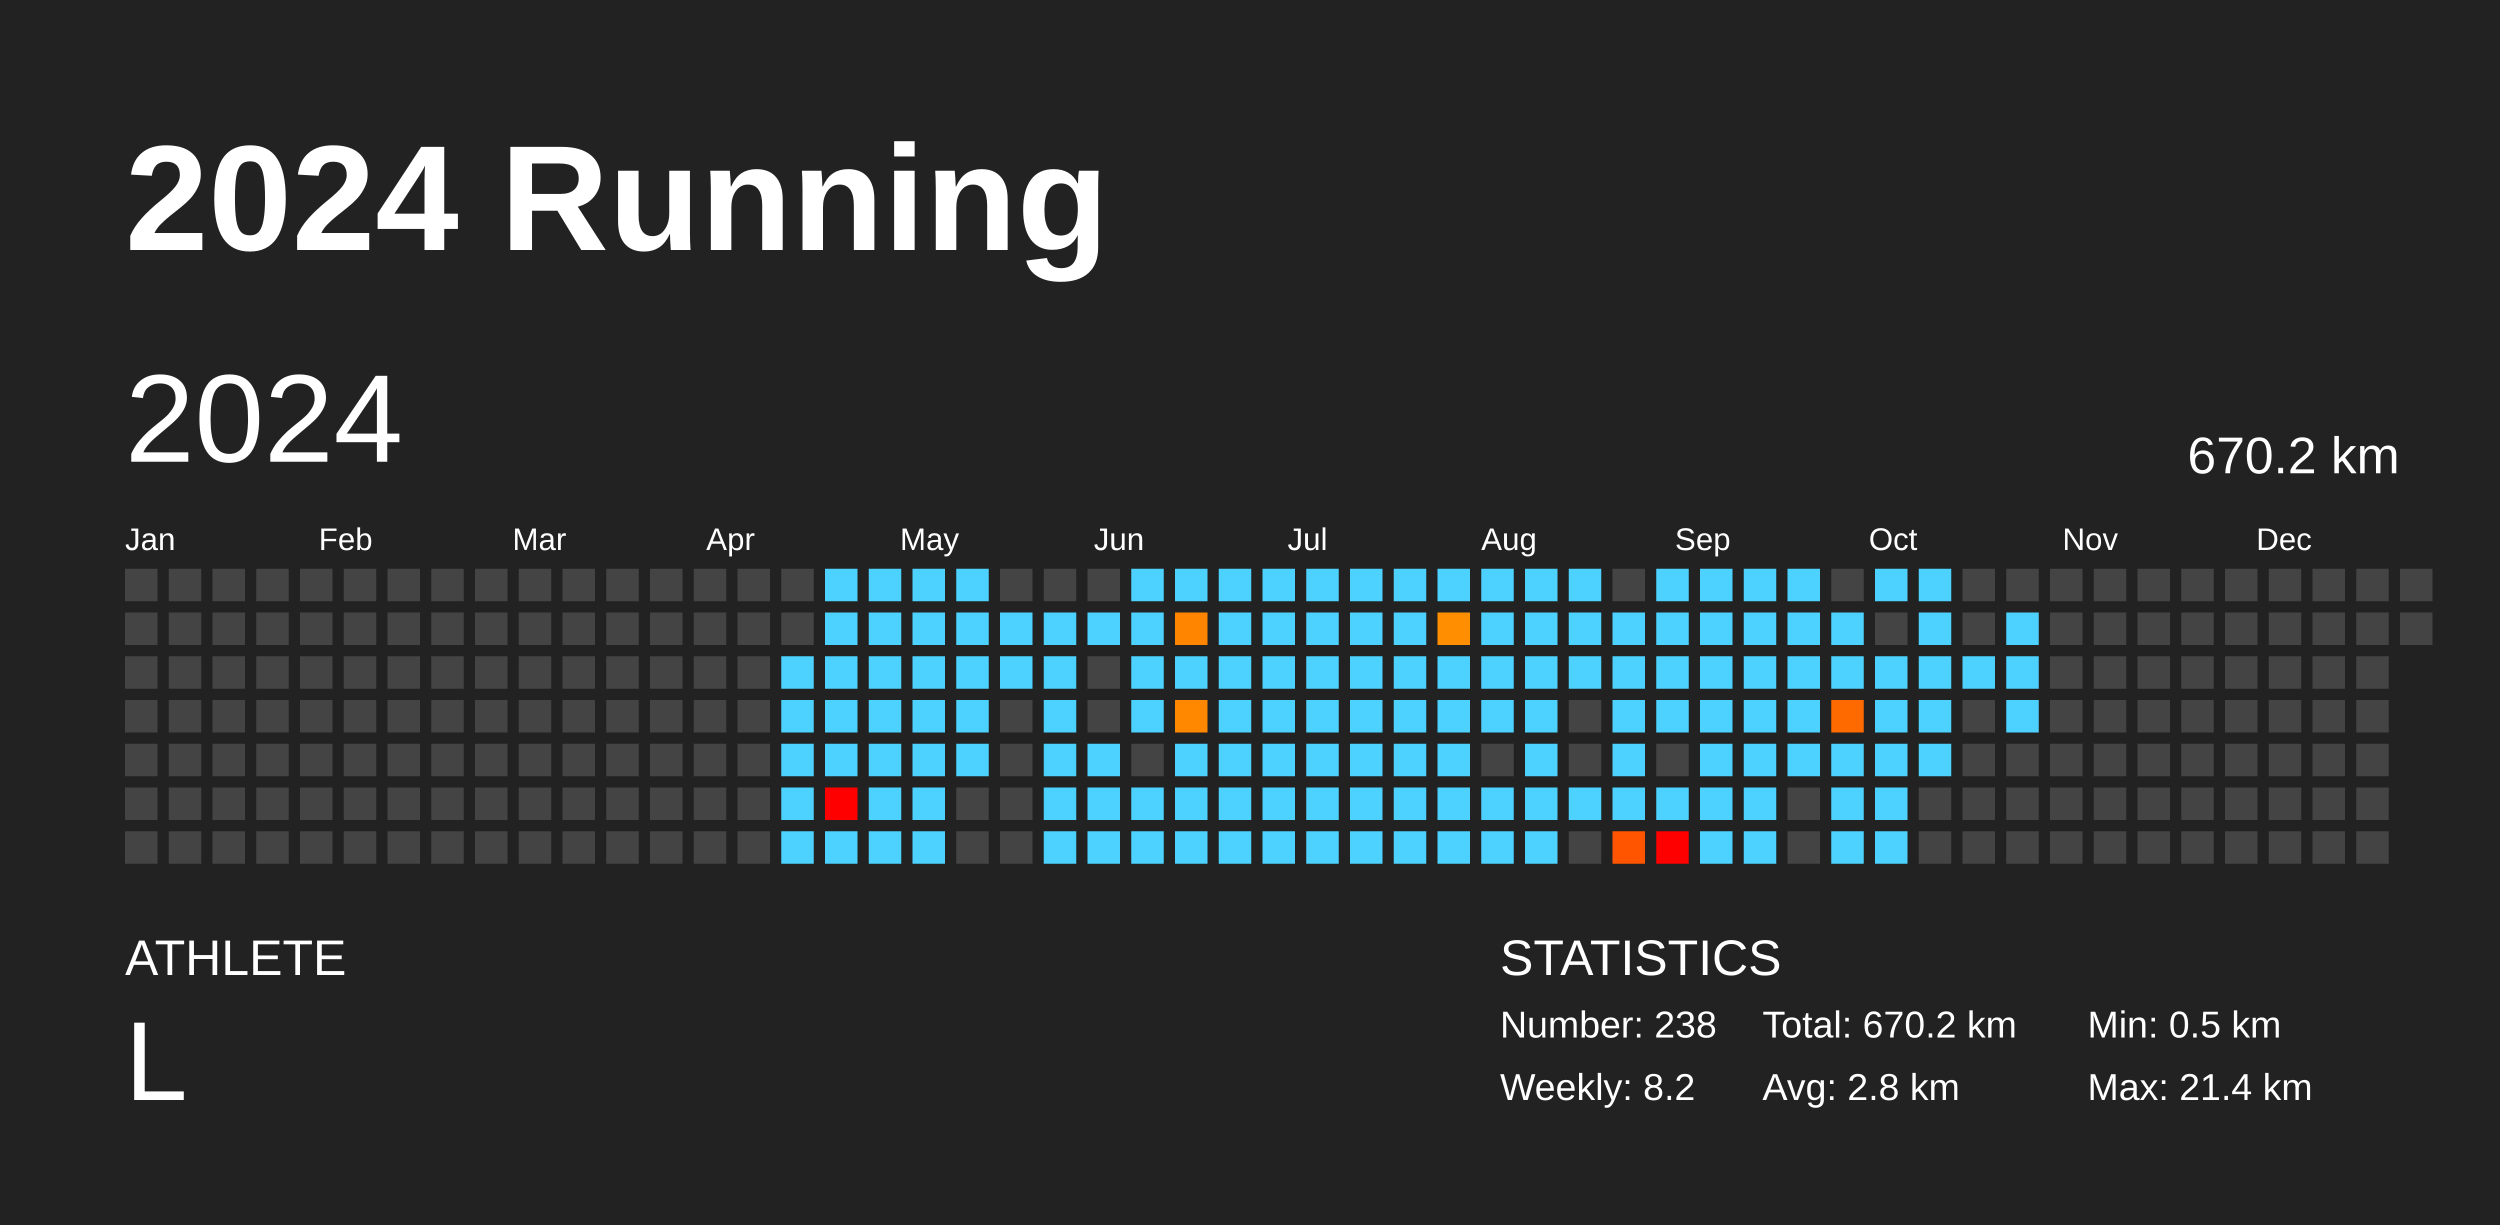
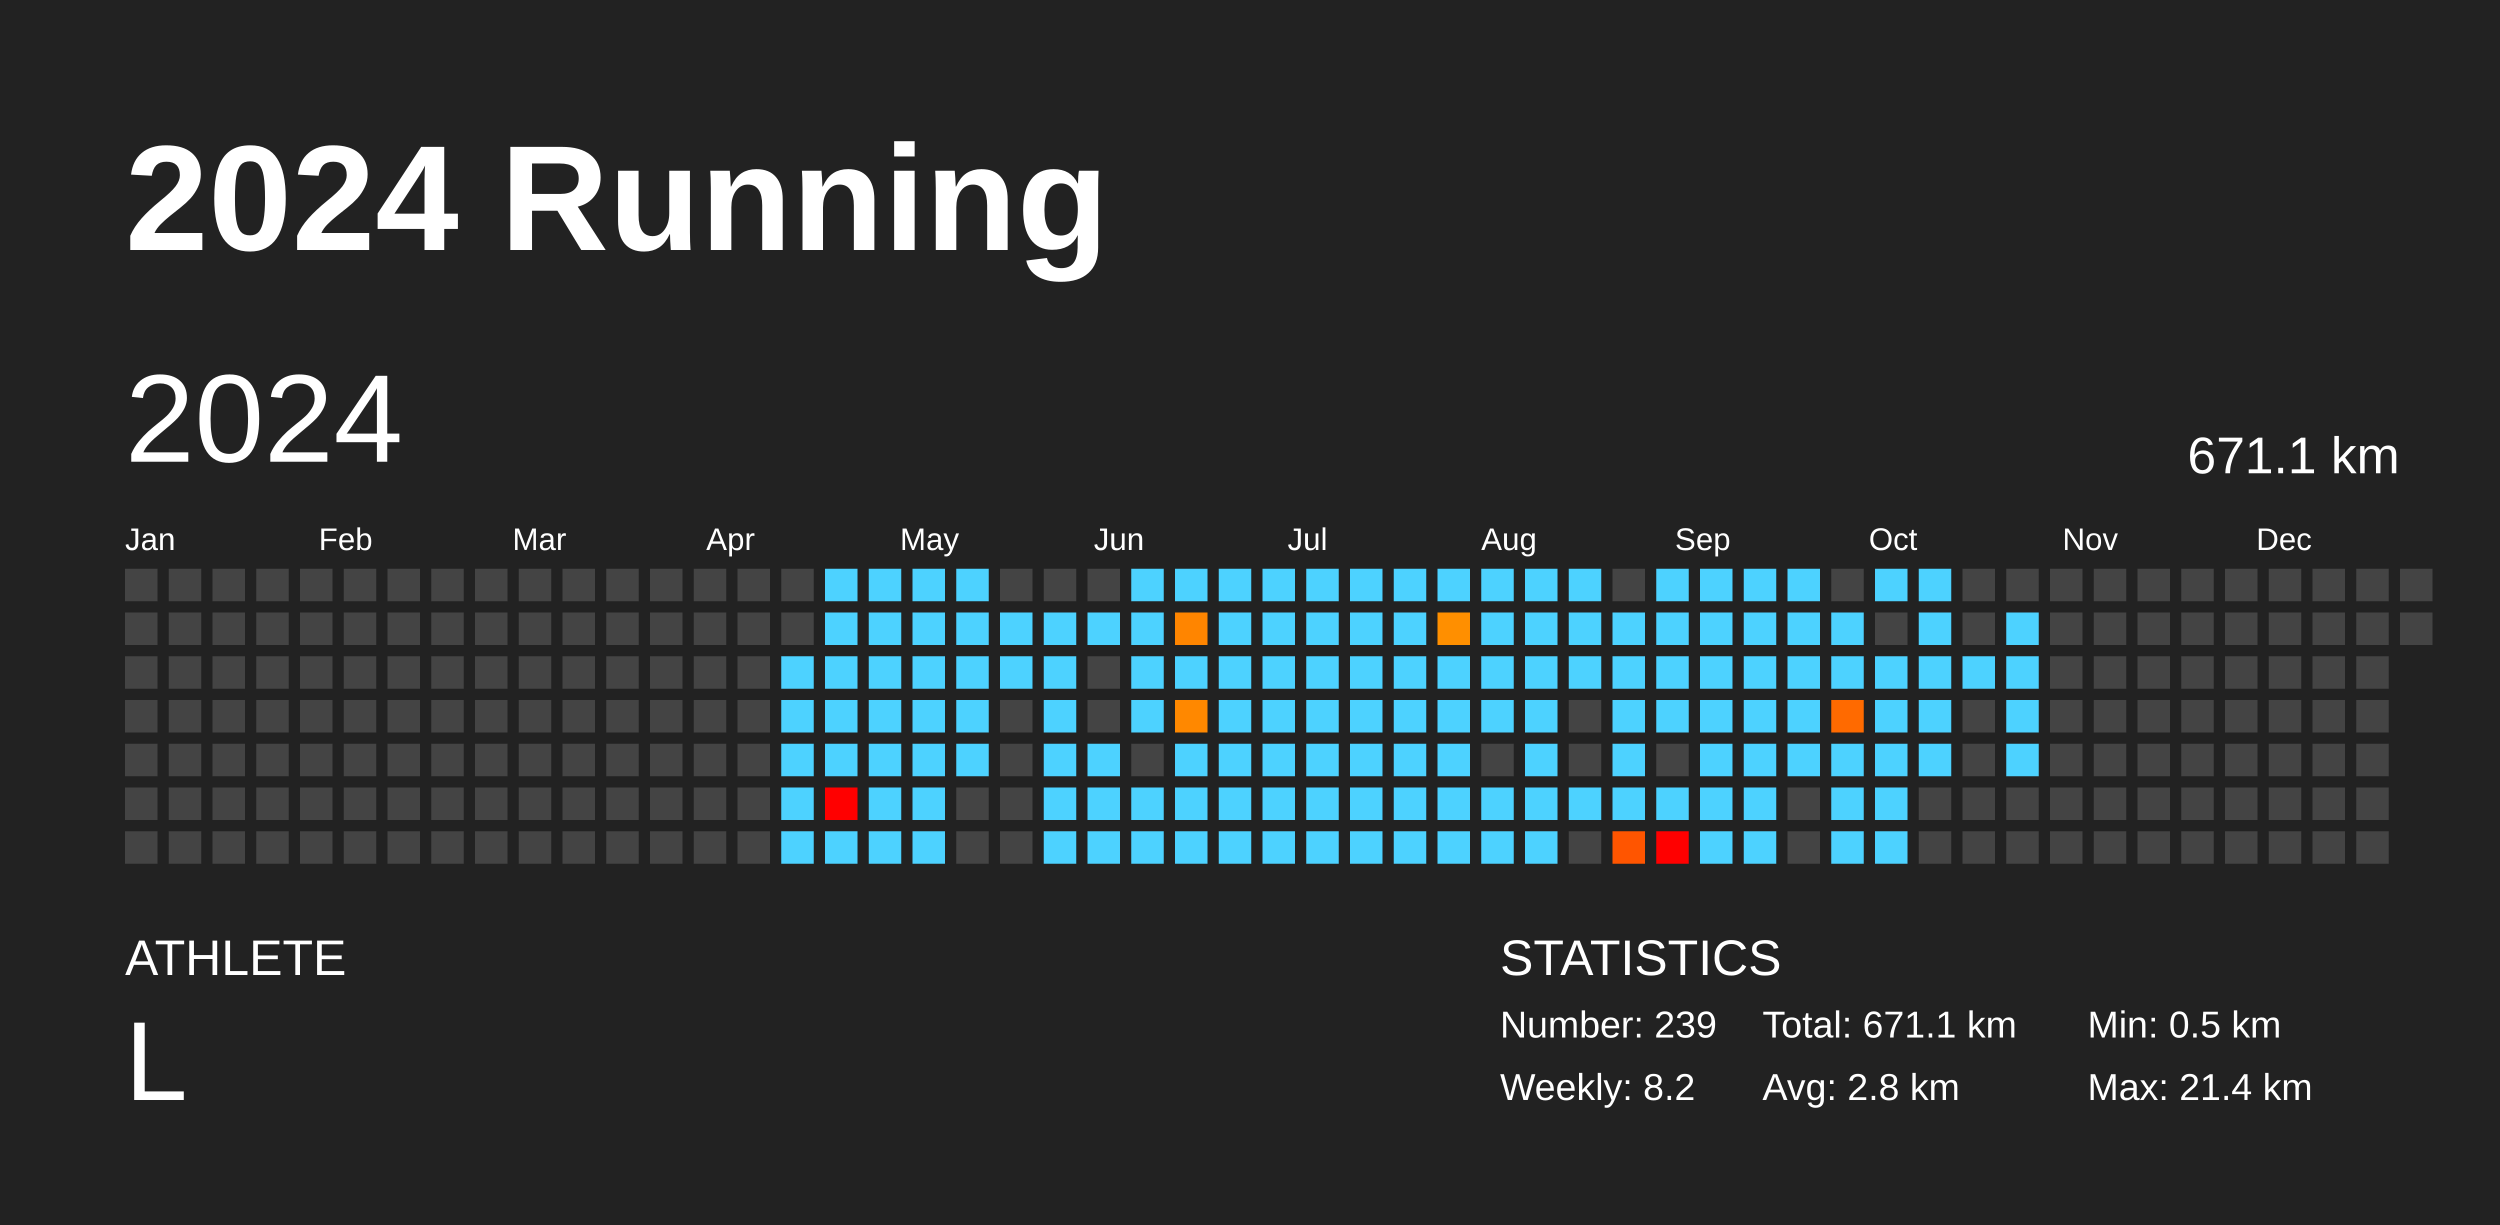
<svg xmlns="http://www.w3.org/2000/svg" baseProfile="full" height="98mm" version="1.1" viewBox="0,0,200,98" width="200mm">
  <defs />
  <rect fill="#222222" height="98" width="200" x="0" y="0" />
  <text fill="#FFFFFF" style="font-size:12px; font-family:Arial; font-weight:bold;" x="10" y="20">2024 Running</text>
  <text fill="#FFFFFF" style="font-size:4px; font-family:Arial" x="10" y="78">ATHLETE</text>
  <text fill="#FFFFFF" style="font-size:9px; font-family:Arial" x="10" y="88">L</text>
  <text fill="#FFFFFF" style="font-size:4px; font-family:Arial" x="120" y="78">STATISTICS</text>
-   <text fill="#FFFFFF" style="font-size:3px; font-family:Arial" x="120" y="83">Number: 238</text>
+   <text fill="#FFFFFF" style="font-size:3px; font-family:Arial" x="120" y="83">Number: 239</text>
  <text fill="#FFFFFF" style="font-size:3px; font-family:Arial" x="120" y="88">Weekly: 8.2</text>
-   <text fill="#FFFFFF" style="font-size:3px; font-family:Arial" x="141" y="83">Total: 670.2 km</text>
+   <text fill="#FFFFFF" style="font-size:3px; font-family:Arial" x="141" y="83">Total: 671.1 km</text>
  <text fill="#FFFFFF" style="font-size:3px; font-family:Arial" x="141" y="88">Avg: 2.8 km</text>
  <text fill="#FFFFFF" style="font-size:3px; font-family:Arial" x="167" y="83">Min: 0.5 km</text>
  <text fill="#FFFFFF" style="font-size:3px; font-family:Arial" x="167" y="88">Max: 21.4 km</text>
  <text dominant-baseline="hanging" fill="#FFFFFF" style="font-size:10.0px; font-family:Arial;" x="10" y="30">2024</text>
-   <text dominant-baseline="hanging" fill="#FFFFFF" style="font-size:4.125px; font-family:Arial;" x="175" y="35">670.2 km</text>
+   <text dominant-baseline="hanging" fill="#FFFFFF" style="font-size:4.125px; font-family:Arial;" x="175" y="35">671.1 km</text>
  <text fill="#FFFFFF" style="font-size:2.5px; font-family:Arial" x="10.0" y="44">Jan</text>
  <text fill="#FFFFFF" style="font-size:2.5px; font-family:Arial" x="25.5" y="44">Feb</text>
  <text fill="#FFFFFF" style="font-size:2.5px; font-family:Arial" x="41.0" y="44">Mar</text>
  <text fill="#FFFFFF" style="font-size:2.5px; font-family:Arial" x="56.5" y="44">Apr</text>
  <text fill="#FFFFFF" style="font-size:2.5px; font-family:Arial" x="72.0" y="44">May</text>
  <text fill="#FFFFFF" style="font-size:2.5px; font-family:Arial" x="87.5" y="44">Jun</text>
  <text fill="#FFFFFF" style="font-size:2.5px; font-family:Arial" x="103.0" y="44">Jul</text>
  <text fill="#FFFFFF" style="font-size:2.5px; font-family:Arial" x="118.5" y="44">Aug</text>
  <text fill="#FFFFFF" style="font-size:2.5px; font-family:Arial" x="134.0" y="44">Sep</text>
  <text fill="#FFFFFF" style="font-size:2.5px; font-family:Arial" x="149.5" y="44">Oct</text>
  <text fill="#FFFFFF" style="font-size:2.5px; font-family:Arial" x="165.0" y="44">Nov</text>
  <text fill="#FFFFFF" style="font-size:2.5px; font-family:Arial" x="180.5" y="44">Dec</text>
  <rect fill="#444444" height="2.6" width="2.6" x="10.0" y="45.5" />
  <rect fill="#444444" height="2.6" width="2.6" x="10.0" y="49.0" />
  <rect fill="#444444" height="2.6" width="2.6" x="10.0" y="52.5" />
  <rect fill="#444444" height="2.6" width="2.6" x="10.0" y="56.0" />
  <rect fill="#444444" height="2.6" width="2.6" x="10.0" y="59.5" />
  <rect fill="#444444" height="2.6" width="2.6" x="10.0" y="63.0" />
  <rect fill="#444444" height="2.6" width="2.6" x="10.0" y="66.5" />
  <rect fill="#444444" height="2.6" width="2.6" x="13.5" y="45.5" />
  <rect fill="#444444" height="2.6" width="2.6" x="13.5" y="49.0" />
  <rect fill="#444444" height="2.6" width="2.6" x="13.5" y="52.5" />
  <rect fill="#444444" height="2.6" width="2.6" x="13.5" y="56.0" />
  <rect fill="#444444" height="2.6" width="2.6" x="13.5" y="59.5" />
  <rect fill="#444444" height="2.6" width="2.6" x="13.5" y="63.0" />
  <rect fill="#444444" height="2.6" width="2.6" x="13.5" y="66.5" />
  <rect fill="#444444" height="2.6" width="2.6" x="17.0" y="45.5" />
  <rect fill="#444444" height="2.6" width="2.6" x="17.0" y="49.0" />
  <rect fill="#444444" height="2.6" width="2.6" x="17.0" y="52.5" />
  <rect fill="#444444" height="2.6" width="2.6" x="17.0" y="56.0" />
  <rect fill="#444444" height="2.6" width="2.6" x="17.0" y="59.5" />
  <rect fill="#444444" height="2.6" width="2.6" x="17.0" y="63.0" />
  <rect fill="#444444" height="2.6" width="2.6" x="17.0" y="66.5" />
  <rect fill="#444444" height="2.6" width="2.6" x="20.5" y="45.5" />
  <rect fill="#444444" height="2.6" width="2.6" x="20.5" y="49.0" />
  <rect fill="#444444" height="2.6" width="2.6" x="20.5" y="52.5" />
  <rect fill="#444444" height="2.6" width="2.6" x="20.5" y="56.0" />
  <rect fill="#444444" height="2.6" width="2.6" x="20.5" y="59.5" />
  <rect fill="#444444" height="2.6" width="2.6" x="20.5" y="63.0" />
  <rect fill="#444444" height="2.6" width="2.6" x="20.5" y="66.5" />
  <rect fill="#444444" height="2.6" width="2.6" x="24.0" y="45.5" />
  <rect fill="#444444" height="2.6" width="2.6" x="24.0" y="49.0" />
  <rect fill="#444444" height="2.6" width="2.6" x="24.0" y="52.5" />
  <rect fill="#444444" height="2.6" width="2.6" x="24.0" y="56.0" />
  <rect fill="#444444" height="2.6" width="2.6" x="24.0" y="59.5" />
  <rect fill="#444444" height="2.6" width="2.6" x="24.0" y="63.0" />
  <rect fill="#444444" height="2.6" width="2.6" x="24.0" y="66.5" />
  <rect fill="#444444" height="2.6" width="2.6" x="27.5" y="45.5" />
  <rect fill="#444444" height="2.6" width="2.6" x="27.5" y="49.0" />
  <rect fill="#444444" height="2.6" width="2.6" x="27.5" y="52.5" />
  <rect fill="#444444" height="2.6" width="2.6" x="27.5" y="56.0" />
  <rect fill="#444444" height="2.6" width="2.6" x="27.5" y="59.5" />
  <rect fill="#444444" height="2.6" width="2.6" x="27.5" y="63.0" />
  <rect fill="#444444" height="2.6" width="2.6" x="27.5" y="66.5" />
  <rect fill="#444444" height="2.6" width="2.6" x="31.0" y="45.5" />
  <rect fill="#444444" height="2.6" width="2.6" x="31.0" y="49.0" />
  <rect fill="#444444" height="2.6" width="2.6" x="31.0" y="52.5" />
  <rect fill="#444444" height="2.6" width="2.6" x="31.0" y="56.0" />
  <rect fill="#444444" height="2.6" width="2.6" x="31.0" y="59.5" />
  <rect fill="#444444" height="2.6" width="2.6" x="31.0" y="63.0" />
  <rect fill="#444444" height="2.6" width="2.6" x="31.0" y="66.5" />
  <rect fill="#444444" height="2.6" width="2.6" x="34.5" y="45.5" />
  <rect fill="#444444" height="2.6" width="2.6" x="34.5" y="49.0" />
  <rect fill="#444444" height="2.6" width="2.6" x="34.5" y="52.5" />
  <rect fill="#444444" height="2.6" width="2.6" x="34.5" y="56.0" />
  <rect fill="#444444" height="2.6" width="2.6" x="34.5" y="59.5" />
  <rect fill="#444444" height="2.6" width="2.6" x="34.5" y="63.0" />
  <rect fill="#444444" height="2.6" width="2.6" x="34.5" y="66.5" />
  <rect fill="#444444" height="2.6" width="2.6" x="38.0" y="45.5" />
  <rect fill="#444444" height="2.6" width="2.6" x="38.0" y="49.0" />
  <rect fill="#444444" height="2.6" width="2.6" x="38.0" y="52.5" />
  <rect fill="#444444" height="2.6" width="2.6" x="38.0" y="56.0" />
  <rect fill="#444444" height="2.6" width="2.6" x="38.0" y="59.5" />
  <rect fill="#444444" height="2.6" width="2.6" x="38.0" y="63.0" />
  <rect fill="#444444" height="2.6" width="2.6" x="38.0" y="66.5" />
  <rect fill="#444444" height="2.6" width="2.6" x="41.5" y="45.5" />
  <rect fill="#444444" height="2.6" width="2.6" x="41.5" y="49.0" />
  <rect fill="#444444" height="2.6" width="2.6" x="41.5" y="52.5" />
  <rect fill="#444444" height="2.6" width="2.6" x="41.5" y="56.0" />
  <rect fill="#444444" height="2.6" width="2.6" x="41.5" y="59.5" />
  <rect fill="#444444" height="2.6" width="2.6" x="41.5" y="63.0" />
  <rect fill="#444444" height="2.6" width="2.6" x="41.5" y="66.5" />
  <rect fill="#444444" height="2.6" width="2.6" x="45.0" y="45.5" />
  <rect fill="#444444" height="2.6" width="2.6" x="45.0" y="49.0" />
  <rect fill="#444444" height="2.6" width="2.6" x="45.0" y="52.5" />
  <rect fill="#444444" height="2.6" width="2.6" x="45.0" y="56.0" />
  <rect fill="#444444" height="2.6" width="2.6" x="45.0" y="59.5" />
  <rect fill="#444444" height="2.6" width="2.6" x="45.0" y="63.0" />
  <rect fill="#444444" height="2.6" width="2.6" x="45.0" y="66.5" />
  <rect fill="#444444" height="2.6" width="2.6" x="48.5" y="45.5" />
  <rect fill="#444444" height="2.6" width="2.6" x="48.5" y="49.0" />
  <rect fill="#444444" height="2.6" width="2.6" x="48.5" y="52.5" />
  <rect fill="#444444" height="2.6" width="2.6" x="48.5" y="56.0" />
  <rect fill="#444444" height="2.6" width="2.6" x="48.5" y="59.5" />
  <rect fill="#444444" height="2.6" width="2.6" x="48.5" y="63.0" />
  <rect fill="#444444" height="2.6" width="2.6" x="48.5" y="66.5" />
  <rect fill="#444444" height="2.6" width="2.6" x="52.0" y="45.5" />
  <rect fill="#444444" height="2.6" width="2.6" x="52.0" y="49.0" />
  <rect fill="#444444" height="2.6" width="2.6" x="52.0" y="52.5" />
  <rect fill="#444444" height="2.6" width="2.6" x="52.0" y="56.0" />
  <rect fill="#444444" height="2.6" width="2.6" x="52.0" y="59.5" />
  <rect fill="#444444" height="2.6" width="2.6" x="52.0" y="63.0" />
  <rect fill="#444444" height="2.6" width="2.6" x="52.0" y="66.5" />
  <rect fill="#444444" height="2.6" width="2.6" x="55.5" y="45.5" />
  <rect fill="#444444" height="2.6" width="2.6" x="55.5" y="49.0" />
  <rect fill="#444444" height="2.6" width="2.6" x="55.5" y="52.5" />
  <rect fill="#444444" height="2.6" width="2.6" x="55.5" y="56.0" />
  <rect fill="#444444" height="2.6" width="2.6" x="55.5" y="59.5" />
  <rect fill="#444444" height="2.6" width="2.6" x="55.5" y="63.0" />
  <rect fill="#444444" height="2.6" width="2.6" x="55.5" y="66.5" />
  <rect fill="#444444" height="2.6" width="2.6" x="59.0" y="45.5" />
  <rect fill="#444444" height="2.6" width="2.6" x="59.0" y="49.0" />
  <rect fill="#444444" height="2.6" width="2.6" x="59.0" y="52.5" />
  <rect fill="#444444" height="2.6" width="2.6" x="59.0" y="56.0" />
  <rect fill="#444444" height="2.6" width="2.6" x="59.0" y="59.5" />
  <rect fill="#444444" height="2.6" width="2.6" x="59.0" y="63.0" />
  <rect fill="#444444" height="2.6" width="2.6" x="59.0" y="66.5" />
  <rect fill="#444444" height="2.6" width="2.6" x="62.5" y="45.5" />
  <rect fill="#444444" height="2.6" width="2.6" x="62.5" y="49.0" />
  <rect fill="#4dd2ff" height="2.6" width="2.6" x="62.5" y="52.5" />
  <rect fill="#4dd2ff" height="2.6" width="2.6" x="62.5" y="56.0" />
  <rect fill="#4dd2ff" height="2.6" width="2.6" x="62.5" y="59.5" />
  <rect fill="#4dd2ff" height="2.6" width="2.6" x="62.5" y="63.0" />
  <rect fill="#4dd2ff" height="2.6" width="2.6" x="62.5" y="66.5" />
  <rect fill="#4dd2ff" height="2.6" width="2.6" x="66.0" y="45.5" />
  <rect fill="#4dd2ff" height="2.6" width="2.6" x="66.0" y="49.0" />
  <rect fill="#4dd2ff" height="2.6" width="2.6" x="66.0" y="52.5" />
  <rect fill="#4dd2ff" height="2.6" width="2.6" x="66.0" y="56.0" />
  <rect fill="#4dd2ff" height="2.6" width="2.6" x="66.0" y="59.5" />
  <rect fill="red" height="2.6" width="2.6" x="66.0" y="63.0" />
  <rect fill="#4dd2ff" height="2.6" width="2.6" x="66.0" y="66.5" />
  <rect fill="#4dd2ff" height="2.6" width="2.6" x="69.5" y="45.5" />
  <rect fill="#4dd2ff" height="2.6" width="2.6" x="69.5" y="49.0" />
  <rect fill="#4dd2ff" height="2.6" width="2.6" x="69.5" y="52.5" />
  <rect fill="#4dd2ff" height="2.6" width="2.6" x="69.5" y="56.0" />
  <rect fill="#4dd2ff" height="2.6" width="2.6" x="69.5" y="59.5" />
  <rect fill="#4dd2ff" height="2.6" width="2.6" x="69.5" y="63.0" />
  <rect fill="#4dd2ff" height="2.6" width="2.6" x="69.5" y="66.5" />
  <rect fill="#4dd2ff" height="2.6" width="2.6" x="73.0" y="45.5" />
  <rect fill="#4dd2ff" height="2.6" width="2.6" x="73.0" y="49.0" />
  <rect fill="#4dd2ff" height="2.6" width="2.6" x="73.0" y="52.5" />
  <rect fill="#4dd2ff" height="2.6" width="2.6" x="73.0" y="56.0" />
  <rect fill="#4dd2ff" height="2.6" width="2.6" x="73.0" y="59.5" />
  <rect fill="#4dd2ff" height="2.6" width="2.6" x="73.0" y="63.0" />
  <rect fill="#4dd2ff" height="2.6" width="2.6" x="73.0" y="66.5" />
  <rect fill="#4dd2ff" height="2.6" width="2.6" x="76.5" y="45.5" />
  <rect fill="#4dd2ff" height="2.6" width="2.6" x="76.5" y="49.0" />
  <rect fill="#4dd2ff" height="2.6" width="2.6" x="76.5" y="52.5" />
  <rect fill="#4dd2ff" height="2.6" width="2.6" x="76.5" y="56.0" />
  <rect fill="#4dd2ff" height="2.6" width="2.6" x="76.5" y="59.5" />
  <rect fill="#444444" height="2.6" width="2.6" x="76.5" y="63.0" />
  <rect fill="#444444" height="2.6" width="2.6" x="76.5" y="66.5" />
  <rect fill="#444444" height="2.6" width="2.6" x="80.0" y="45.5" />
  <rect fill="#4dd2ff" height="2.6" width="2.6" x="80.0" y="49.0" />
  <rect fill="#4dd2ff" height="2.6" width="2.6" x="80.0" y="52.5" />
  <rect fill="#444444" height="2.6" width="2.6" x="80.0" y="56.0" />
  <rect fill="#444444" height="2.6" width="2.6" x="80.0" y="59.5" />
  <rect fill="#444444" height="2.6" width="2.6" x="80.0" y="63.0" />
  <rect fill="#444444" height="2.6" width="2.6" x="80.0" y="66.5" />
  <rect fill="#444444" height="2.6" width="2.6" x="83.5" y="45.5" />
  <rect fill="#4dd2ff" height="2.6" width="2.6" x="83.5" y="49.0" />
  <rect fill="#4dd2ff" height="2.6" width="2.6" x="83.5" y="52.5" />
  <rect fill="#4dd2ff" height="2.6" width="2.6" x="83.5" y="56.0" />
  <rect fill="#4dd2ff" height="2.6" width="2.6" x="83.5" y="59.5" />
  <rect fill="#4dd2ff" height="2.6" width="2.6" x="83.5" y="63.0" />
  <rect fill="#4dd2ff" height="2.6" width="2.6" x="83.5" y="66.5" />
  <rect fill="#444444" height="2.6" width="2.6" x="87.0" y="45.5" />
  <rect fill="#4dd2ff" height="2.6" width="2.6" x="87.0" y="49.0" />
  <rect fill="#444444" height="2.6" width="2.6" x="87.0" y="52.5" />
  <rect fill="#444444" height="2.6" width="2.6" x="87.0" y="56.0" />
  <rect fill="#4dd2ff" height="2.6" width="2.6" x="87.0" y="59.5" />
  <rect fill="#4dd2ff" height="2.6" width="2.6" x="87.0" y="63.0" />
  <rect fill="#4dd2ff" height="2.6" width="2.6" x="87.0" y="66.5" />
  <rect fill="#4dd2ff" height="2.6" width="2.6" x="90.5" y="45.5" />
  <rect fill="#4dd2ff" height="2.6" width="2.6" x="90.5" y="49.0" />
  <rect fill="#4dd2ff" height="2.6" width="2.6" x="90.5" y="52.5" />
  <rect fill="#4dd2ff" height="2.6" width="2.6" x="90.5" y="56.0" />
  <rect fill="#444444" height="2.6" width="2.6" x="90.5" y="59.5" />
  <rect fill="#4dd2ff" height="2.6" width="2.6" x="90.5" y="63.0" />
  <rect fill="#4dd2ff" height="2.6" width="2.6" x="90.5" y="66.5" />
  <rect fill="#4dd2ff" height="2.6" width="2.6" x="94.0" y="45.5" />
  <rect fill="#ff8500" height="2.6" width="2.6" x="94.0" y="49.0" />
  <rect fill="#4dd2ff" height="2.6" width="2.6" x="94.0" y="52.5" />
  <rect fill="#ff8800" height="2.6" width="2.6" x="94.0" y="56.0" />
  <rect fill="#4dd2ff" height="2.6" width="2.6" x="94.0" y="59.5" />
  <rect fill="#4dd2ff" height="2.6" width="2.6" x="94.0" y="63.0" />
  <rect fill="#4dd2ff" height="2.6" width="2.6" x="94.0" y="66.5" />
  <rect fill="#4dd2ff" height="2.6" width="2.6" x="97.5" y="45.5" />
  <rect fill="#4dd2ff" height="2.6" width="2.6" x="97.5" y="49.0" />
  <rect fill="#4dd2ff" height="2.6" width="2.6" x="97.5" y="52.5" />
  <rect fill="#4dd2ff" height="2.6" width="2.6" x="97.5" y="56.0" />
  <rect fill="#4dd2ff" height="2.6" width="2.6" x="97.5" y="59.5" />
  <rect fill="#4dd2ff" height="2.6" width="2.6" x="97.5" y="63.0" />
  <rect fill="#4dd2ff" height="2.6" width="2.6" x="97.5" y="66.5" />
  <rect fill="#4dd2ff" height="2.6" width="2.6" x="101.0" y="45.5" />
  <rect fill="#4dd2ff" height="2.6" width="2.6" x="101.0" y="49.0" />
  <rect fill="#4dd2ff" height="2.6" width="2.6" x="101.0" y="52.5" />
  <rect fill="#4dd2ff" height="2.6" width="2.6" x="101.0" y="56.0" />
  <rect fill="#4dd2ff" height="2.6" width="2.6" x="101.0" y="59.5" />
  <rect fill="#4dd2ff" height="2.6" width="2.6" x="101.0" y="63.0" />
  <rect fill="#4dd2ff" height="2.6" width="2.6" x="101.0" y="66.5" />
  <rect fill="#4dd2ff" height="2.6" width="2.6" x="104.5" y="45.5" />
  <rect fill="#4dd2ff" height="2.6" width="2.6" x="104.5" y="49.0" />
  <rect fill="#4dd2ff" height="2.6" width="2.6" x="104.5" y="52.5" />
  <rect fill="#4dd2ff" height="2.6" width="2.6" x="104.5" y="56.0" />
  <rect fill="#4dd2ff" height="2.6" width="2.6" x="104.5" y="59.5" />
  <rect fill="#4dd2ff" height="2.6" width="2.6" x="104.5" y="63.0" />
  <rect fill="#4dd2ff" height="2.6" width="2.6" x="104.5" y="66.5" />
  <rect fill="#4dd2ff" height="2.6" width="2.6" x="108.0" y="45.5" />
  <rect fill="#4dd2ff" height="2.6" width="2.6" x="108.0" y="49.0" />
  <rect fill="#4dd2ff" height="2.6" width="2.6" x="108.0" y="52.5" />
  <rect fill="#4dd2ff" height="2.6" width="2.6" x="108.0" y="56.0" />
  <rect fill="#4dd2ff" height="2.6" width="2.6" x="108.0" y="59.5" />
  <rect fill="#4dd2ff" height="2.6" width="2.6" x="108.0" y="63.0" />
  <rect fill="#4dd2ff" height="2.6" width="2.6" x="108.0" y="66.5" />
  <rect fill="#4dd2ff" height="2.6" width="2.6" x="111.5" y="45.5" />
  <rect fill="#4dd2ff" height="2.6" width="2.6" x="111.5" y="49.0" />
  <rect fill="#4dd2ff" height="2.6" width="2.6" x="111.5" y="52.5" />
  <rect fill="#4dd2ff" height="2.6" width="2.6" x="111.5" y="56.0" />
  <rect fill="#4dd2ff" height="2.6" width="2.6" x="111.5" y="59.5" />
  <rect fill="#4dd2ff" height="2.6" width="2.6" x="111.5" y="63.0" />
  <rect fill="#4dd2ff" height="2.6" width="2.6" x="111.5" y="66.5" />
  <rect fill="#4dd2ff" height="2.6" width="2.6" x="115.0" y="45.5" />
  <rect fill="#ff8f00" height="2.6" width="2.6" x="115.0" y="49.0" />
  <rect fill="#4dd2ff" height="2.6" width="2.6" x="115.0" y="52.5" />
  <rect fill="#4dd2ff" height="2.6" width="2.6" x="115.0" y="56.0" />
  <rect fill="#4dd2ff" height="2.6" width="2.6" x="115.0" y="59.5" />
  <rect fill="#4dd2ff" height="2.6" width="2.6" x="115.0" y="63.0" />
  <rect fill="#4dd2ff" height="2.6" width="2.6" x="115.0" y="66.5" />
  <rect fill="#4dd2ff" height="2.6" width="2.6" x="118.5" y="45.5" />
  <rect fill="#4dd2ff" height="2.6" width="2.6" x="118.5" y="49.0" />
  <rect fill="#4dd2ff" height="2.6" width="2.6" x="118.5" y="52.5" />
  <rect fill="#4dd2ff" height="2.6" width="2.6" x="118.5" y="56.0" />
  <rect fill="#444444" height="2.6" width="2.6" x="118.5" y="59.5" />
  <rect fill="#4dd2ff" height="2.6" width="2.6" x="118.5" y="63.0" />
  <rect fill="#4dd2ff" height="2.6" width="2.6" x="118.5" y="66.5" />
  <rect fill="#4dd2ff" height="2.6" width="2.6" x="122.0" y="45.5" />
  <rect fill="#4dd2ff" height="2.6" width="2.6" x="122.0" y="49.0" />
  <rect fill="#4dd2ff" height="2.6" width="2.6" x="122.0" y="52.5" />
  <rect fill="#4dd2ff" height="2.6" width="2.6" x="122.0" y="56.0" />
  <rect fill="#4dd2ff" height="2.6" width="2.6" x="122.0" y="59.5" />
  <rect fill="#4dd2ff" height="2.6" width="2.6" x="122.0" y="63.0" />
  <rect fill="#4dd2ff" height="2.6" width="2.6" x="122.0" y="66.5" />
  <rect fill="#4dd2ff" height="2.6" width="2.6" x="125.5" y="45.5" />
  <rect fill="#4dd2ff" height="2.6" width="2.6" x="125.5" y="49.0" />
  <rect fill="#4dd2ff" height="2.6" width="2.6" x="125.5" y="52.5" />
  <rect fill="#444444" height="2.6" width="2.6" x="125.5" y="56.0" />
  <rect fill="#444444" height="2.6" width="2.6" x="125.5" y="59.5" />
  <rect fill="#4dd2ff" height="2.6" width="2.6" x="125.5" y="63.0" />
  <rect fill="#444444" height="2.6" width="2.6" x="125.5" y="66.5" />
  <rect fill="#444444" height="2.6" width="2.6" x="129.0" y="45.5" />
  <rect fill="#4dd2ff" height="2.6" width="2.6" x="129.0" y="49.0" />
  <rect fill="#4dd2ff" height="2.6" width="2.6" x="129.0" y="52.5" />
  <rect fill="#4dd2ff" height="2.6" width="2.6" x="129.0" y="56.0" />
  <rect fill="#4dd2ff" height="2.6" width="2.6" x="129.0" y="59.5" />
  <rect fill="#4dd2ff" height="2.6" width="2.6" x="129.0" y="63.0" />
  <rect fill="#ff5500" height="2.6" width="2.6" x="129.0" y="66.5" />
  <rect fill="#4dd2ff" height="2.6" width="2.6" x="132.5" y="45.5" />
  <rect fill="#4dd2ff" height="2.6" width="2.6" x="132.5" y="49.0" />
  <rect fill="#4dd2ff" height="2.6" width="2.6" x="132.5" y="52.5" />
  <rect fill="#4dd2ff" height="2.6" width="2.6" x="132.5" y="56.0" />
  <rect fill="#444444" height="2.6" width="2.6" x="132.5" y="59.5" />
  <rect fill="#4dd2ff" height="2.6" width="2.6" x="132.5" y="63.0" />
  <rect fill="red" height="2.6" width="2.6" x="132.5" y="66.5" />
  <rect fill="#4dd2ff" height="2.6" width="2.6" x="136.0" y="45.5" />
  <rect fill="#4dd2ff" height="2.6" width="2.6" x="136.0" y="49.0" />
  <rect fill="#4dd2ff" height="2.6" width="2.6" x="136.0" y="52.5" />
  <rect fill="#4dd2ff" height="2.6" width="2.6" x="136.0" y="56.0" />
  <rect fill="#4dd2ff" height="2.6" width="2.6" x="136.0" y="59.5" />
  <rect fill="#4dd2ff" height="2.6" width="2.6" x="136.0" y="63.0" />
  <rect fill="#4dd2ff" height="2.6" width="2.6" x="136.0" y="66.5" />
  <rect fill="#4dd2ff" height="2.6" width="2.6" x="139.5" y="45.5" />
  <rect fill="#4dd2ff" height="2.6" width="2.6" x="139.5" y="49.0" />
  <rect fill="#4dd2ff" height="2.6" width="2.6" x="139.5" y="52.5" />
  <rect fill="#4dd2ff" height="2.6" width="2.6" x="139.5" y="56.0" />
  <rect fill="#4dd2ff" height="2.6" width="2.6" x="139.5" y="59.5" />
  <rect fill="#4dd2ff" height="2.6" width="2.6" x="139.5" y="63.0" />
  <rect fill="#4dd2ff" height="2.6" width="2.6" x="139.5" y="66.5" />
  <rect fill="#4dd2ff" height="2.6" width="2.6" x="143.0" y="45.5" />
  <rect fill="#4dd2ff" height="2.6" width="2.6" x="143.0" y="49.0" />
  <rect fill="#4dd2ff" height="2.6" width="2.6" x="143.0" y="52.5" />
  <rect fill="#4dd2ff" height="2.6" width="2.6" x="143.0" y="56.0" />
  <rect fill="#4dd2ff" height="2.6" width="2.6" x="143.0" y="59.5" />
  <rect fill="#444444" height="2.6" width="2.6" x="143.0" y="63.0" />
  <rect fill="#444444" height="2.6" width="2.6" x="143.0" y="66.5" />
  <rect fill="#444444" height="2.6" width="2.6" x="146.5" y="45.5" />
  <rect fill="#4dd2ff" height="2.6" width="2.6" x="146.5" y="49.0" />
  <rect fill="#4dd2ff" height="2.6" width="2.6" x="146.5" y="52.5" />
  <rect fill="#ff6a00" height="2.6" width="2.6" x="146.5" y="56.0" />
  <rect fill="#4dd2ff" height="2.6" width="2.6" x="146.5" y="59.5" />
  <rect fill="#4dd2ff" height="2.6" width="2.6" x="146.5" y="63.0" />
  <rect fill="#4dd2ff" height="2.6" width="2.6" x="146.5" y="66.5" />
  <rect fill="#4dd2ff" height="2.6" width="2.6" x="150.0" y="45.5" />
  <rect fill="#444444" height="2.6" width="2.6" x="150.0" y="49.0" />
  <rect fill="#4dd2ff" height="2.6" width="2.6" x="150.0" y="52.5" />
  <rect fill="#4dd2ff" height="2.6" width="2.6" x="150.0" y="56.0" />
  <rect fill="#4dd2ff" height="2.6" width="2.6" x="150.0" y="59.5" />
  <rect fill="#4dd2ff" height="2.6" width="2.6" x="150.0" y="63.0" />
  <rect fill="#4dd2ff" height="2.6" width="2.6" x="150.0" y="66.5" />
  <rect fill="#4dd2ff" height="2.6" width="2.6" x="153.5" y="45.5" />
  <rect fill="#4dd2ff" height="2.6" width="2.6" x="153.5" y="49.0" />
  <rect fill="#4dd2ff" height="2.6" width="2.6" x="153.5" y="52.5" />
  <rect fill="#4dd2ff" height="2.6" width="2.6" x="153.5" y="56.0" />
  <rect fill="#4dd2ff" height="2.6" width="2.6" x="153.5" y="59.5" />
  <rect fill="#444444" height="2.6" width="2.6" x="153.5" y="63.0" />
  <rect fill="#444444" height="2.6" width="2.6" x="153.5" y="66.5" />
  <rect fill="#444444" height="2.6" width="2.6" x="157.0" y="45.5" />
  <rect fill="#444444" height="2.6" width="2.6" x="157.0" y="49.0" />
  <rect fill="#4dd2ff" height="2.6" width="2.6" x="157.0" y="52.5" />
  <rect fill="#444444" height="2.6" width="2.6" x="157.0" y="56.0" />
  <rect fill="#444444" height="2.6" width="2.6" x="157.0" y="59.5" />
  <rect fill="#444444" height="2.6" width="2.6" x="157.0" y="63.0" />
  <rect fill="#444444" height="2.6" width="2.6" x="157.0" y="66.5" />
  <rect fill="#444444" height="2.6" width="2.6" x="160.5" y="45.5" />
  <rect fill="#4dd2ff" height="2.6" width="2.6" x="160.5" y="49.0" />
  <rect fill="#4dd2ff" height="2.6" width="2.6" x="160.5" y="52.5" />
  <rect fill="#4dd2ff" height="2.6" width="2.6" x="160.5" y="56.0" />
-   <rect fill="#444444" height="2.6" width="2.6" x="160.5" y="59.5" />
+   <rect fill="#4dd2ff" height="2.6" width="2.6" x="160.5" y="59.5" />
  <rect fill="#444444" height="2.6" width="2.6" x="160.5" y="63.0" />
  <rect fill="#444444" height="2.6" width="2.6" x="160.5" y="66.5" />
  <rect fill="#444444" height="2.6" width="2.6" x="164.0" y="45.5" />
  <rect fill="#444444" height="2.6" width="2.6" x="164.0" y="49.0" />
  <rect fill="#444444" height="2.6" width="2.6" x="164.0" y="52.5" />
  <rect fill="#444444" height="2.6" width="2.6" x="164.0" y="56.0" />
  <rect fill="#444444" height="2.6" width="2.6" x="164.0" y="59.5" />
  <rect fill="#444444" height="2.6" width="2.6" x="164.0" y="63.0" />
  <rect fill="#444444" height="2.6" width="2.6" x="164.0" y="66.5" />
  <rect fill="#444444" height="2.6" width="2.6" x="167.5" y="45.5" />
  <rect fill="#444444" height="2.6" width="2.6" x="167.5" y="49.0" />
  <rect fill="#444444" height="2.6" width="2.6" x="167.5" y="52.5" />
  <rect fill="#444444" height="2.6" width="2.6" x="167.5" y="56.0" />
  <rect fill="#444444" height="2.6" width="2.6" x="167.5" y="59.5" />
  <rect fill="#444444" height="2.6" width="2.6" x="167.5" y="63.0" />
  <rect fill="#444444" height="2.6" width="2.6" x="167.5" y="66.5" />
  <rect fill="#444444" height="2.6" width="2.6" x="171.0" y="45.5" />
  <rect fill="#444444" height="2.6" width="2.6" x="171.0" y="49.0" />
  <rect fill="#444444" height="2.6" width="2.6" x="171.0" y="52.5" />
  <rect fill="#444444" height="2.6" width="2.6" x="171.0" y="56.0" />
  <rect fill="#444444" height="2.6" width="2.6" x="171.0" y="59.5" />
  <rect fill="#444444" height="2.6" width="2.6" x="171.0" y="63.0" />
  <rect fill="#444444" height="2.6" width="2.6" x="171.0" y="66.5" />
  <rect fill="#444444" height="2.6" width="2.6" x="174.5" y="45.5" />
  <rect fill="#444444" height="2.6" width="2.6" x="174.5" y="49.0" />
  <rect fill="#444444" height="2.6" width="2.6" x="174.5" y="52.5" />
  <rect fill="#444444" height="2.6" width="2.6" x="174.5" y="56.0" />
  <rect fill="#444444" height="2.6" width="2.6" x="174.5" y="59.5" />
  <rect fill="#444444" height="2.6" width="2.6" x="174.5" y="63.0" />
  <rect fill="#444444" height="2.6" width="2.6" x="174.5" y="66.5" />
  <rect fill="#444444" height="2.6" width="2.6" x="178.0" y="45.5" />
  <rect fill="#444444" height="2.6" width="2.6" x="178.0" y="49.0" />
  <rect fill="#444444" height="2.6" width="2.6" x="178.0" y="52.5" />
  <rect fill="#444444" height="2.6" width="2.6" x="178.0" y="56.0" />
  <rect fill="#444444" height="2.6" width="2.6" x="178.0" y="59.5" />
  <rect fill="#444444" height="2.6" width="2.6" x="178.0" y="63.0" />
  <rect fill="#444444" height="2.6" width="2.6" x="178.0" y="66.5" />
  <rect fill="#444444" height="2.6" width="2.6" x="181.5" y="45.5" />
  <rect fill="#444444" height="2.6" width="2.6" x="181.5" y="49.0" />
  <rect fill="#444444" height="2.6" width="2.6" x="181.5" y="52.5" />
  <rect fill="#444444" height="2.6" width="2.6" x="181.5" y="56.0" />
  <rect fill="#444444" height="2.6" width="2.6" x="181.5" y="59.5" />
  <rect fill="#444444" height="2.6" width="2.6" x="181.5" y="63.0" />
  <rect fill="#444444" height="2.6" width="2.6" x="181.5" y="66.5" />
  <rect fill="#444444" height="2.6" width="2.6" x="185.0" y="45.5" />
  <rect fill="#444444" height="2.6" width="2.6" x="185.0" y="49.0" />
  <rect fill="#444444" height="2.6" width="2.6" x="185.0" y="52.5" />
  <rect fill="#444444" height="2.6" width="2.6" x="185.0" y="56.0" />
  <rect fill="#444444" height="2.6" width="2.6" x="185.0" y="59.5" />
  <rect fill="#444444" height="2.6" width="2.6" x="185.0" y="63.0" />
  <rect fill="#444444" height="2.6" width="2.6" x="185.0" y="66.5" />
  <rect fill="#444444" height="2.6" width="2.6" x="188.5" y="45.5" />
  <rect fill="#444444" height="2.6" width="2.6" x="188.5" y="49.0" />
  <rect fill="#444444" height="2.6" width="2.6" x="188.5" y="52.5" />
  <rect fill="#444444" height="2.6" width="2.6" x="188.5" y="56.0" />
  <rect fill="#444444" height="2.6" width="2.6" x="188.5" y="59.5" />
  <rect fill="#444444" height="2.6" width="2.6" x="188.5" y="63.0" />
  <rect fill="#444444" height="2.6" width="2.6" x="188.5" y="66.5" />
  <rect fill="#444444" height="2.6" width="2.6" x="192.0" y="45.5" />
  <rect fill="#444444" height="2.6" width="2.6" x="192.0" y="49.0" />
</svg>
